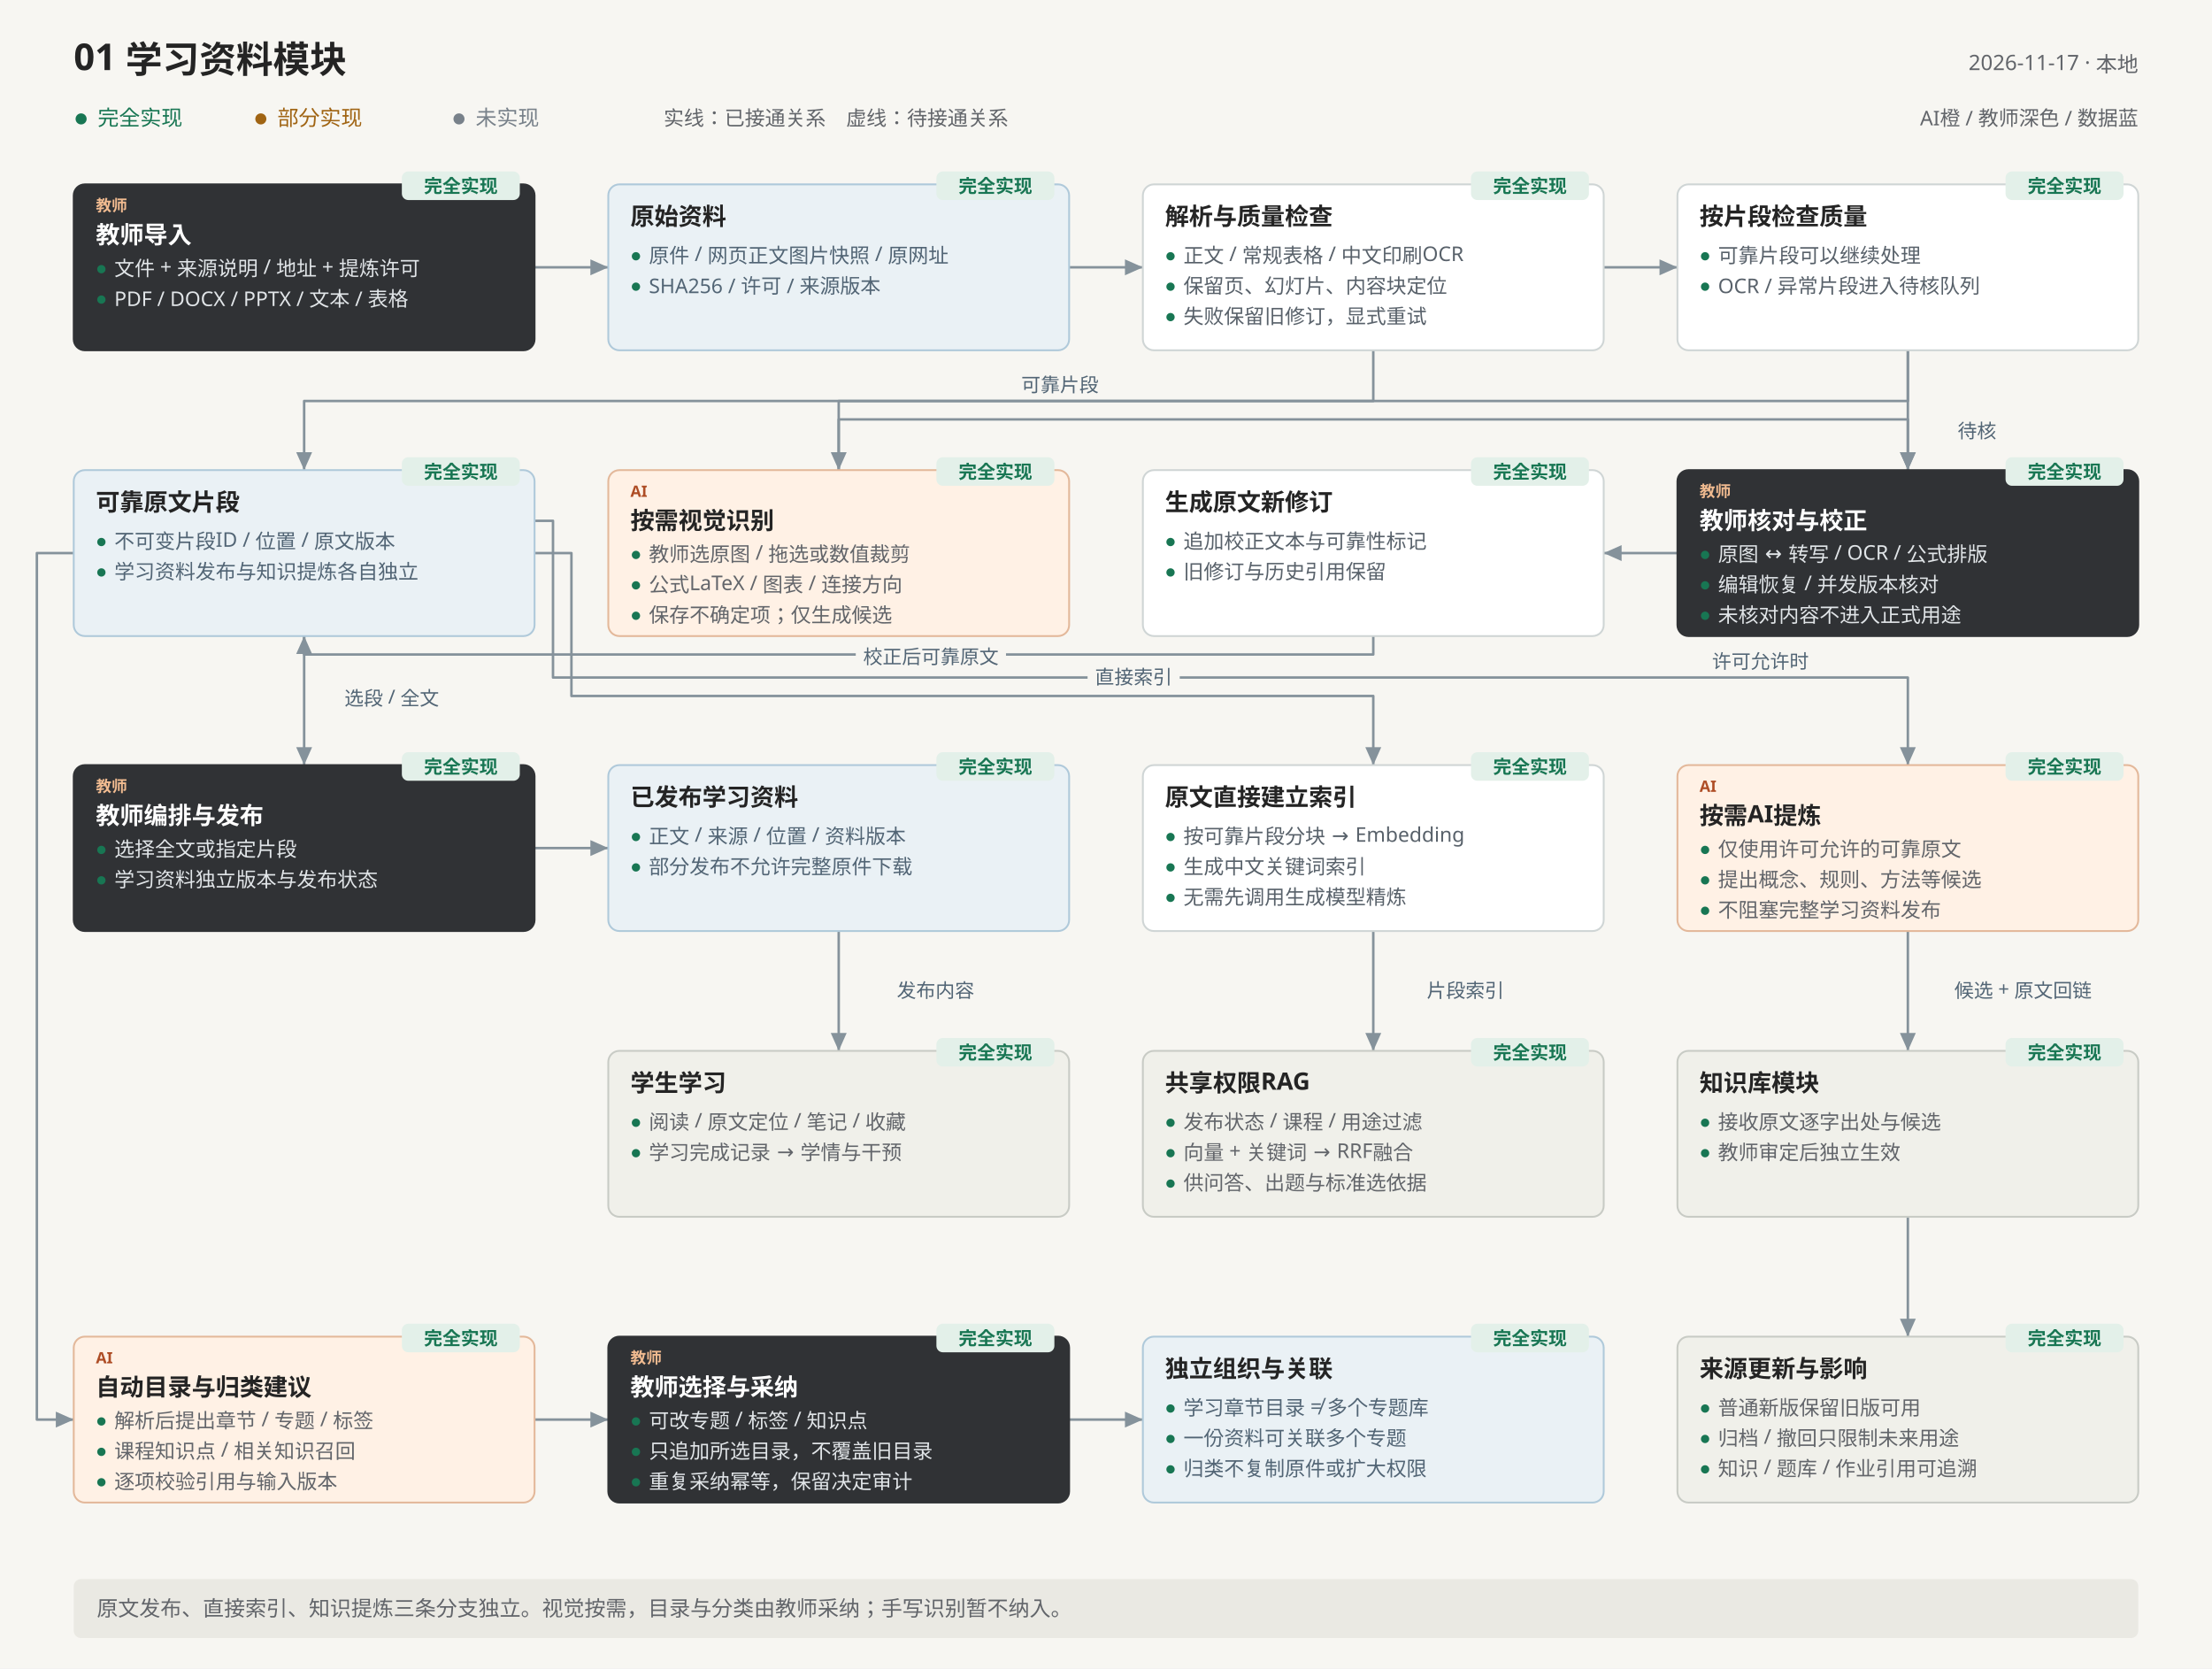
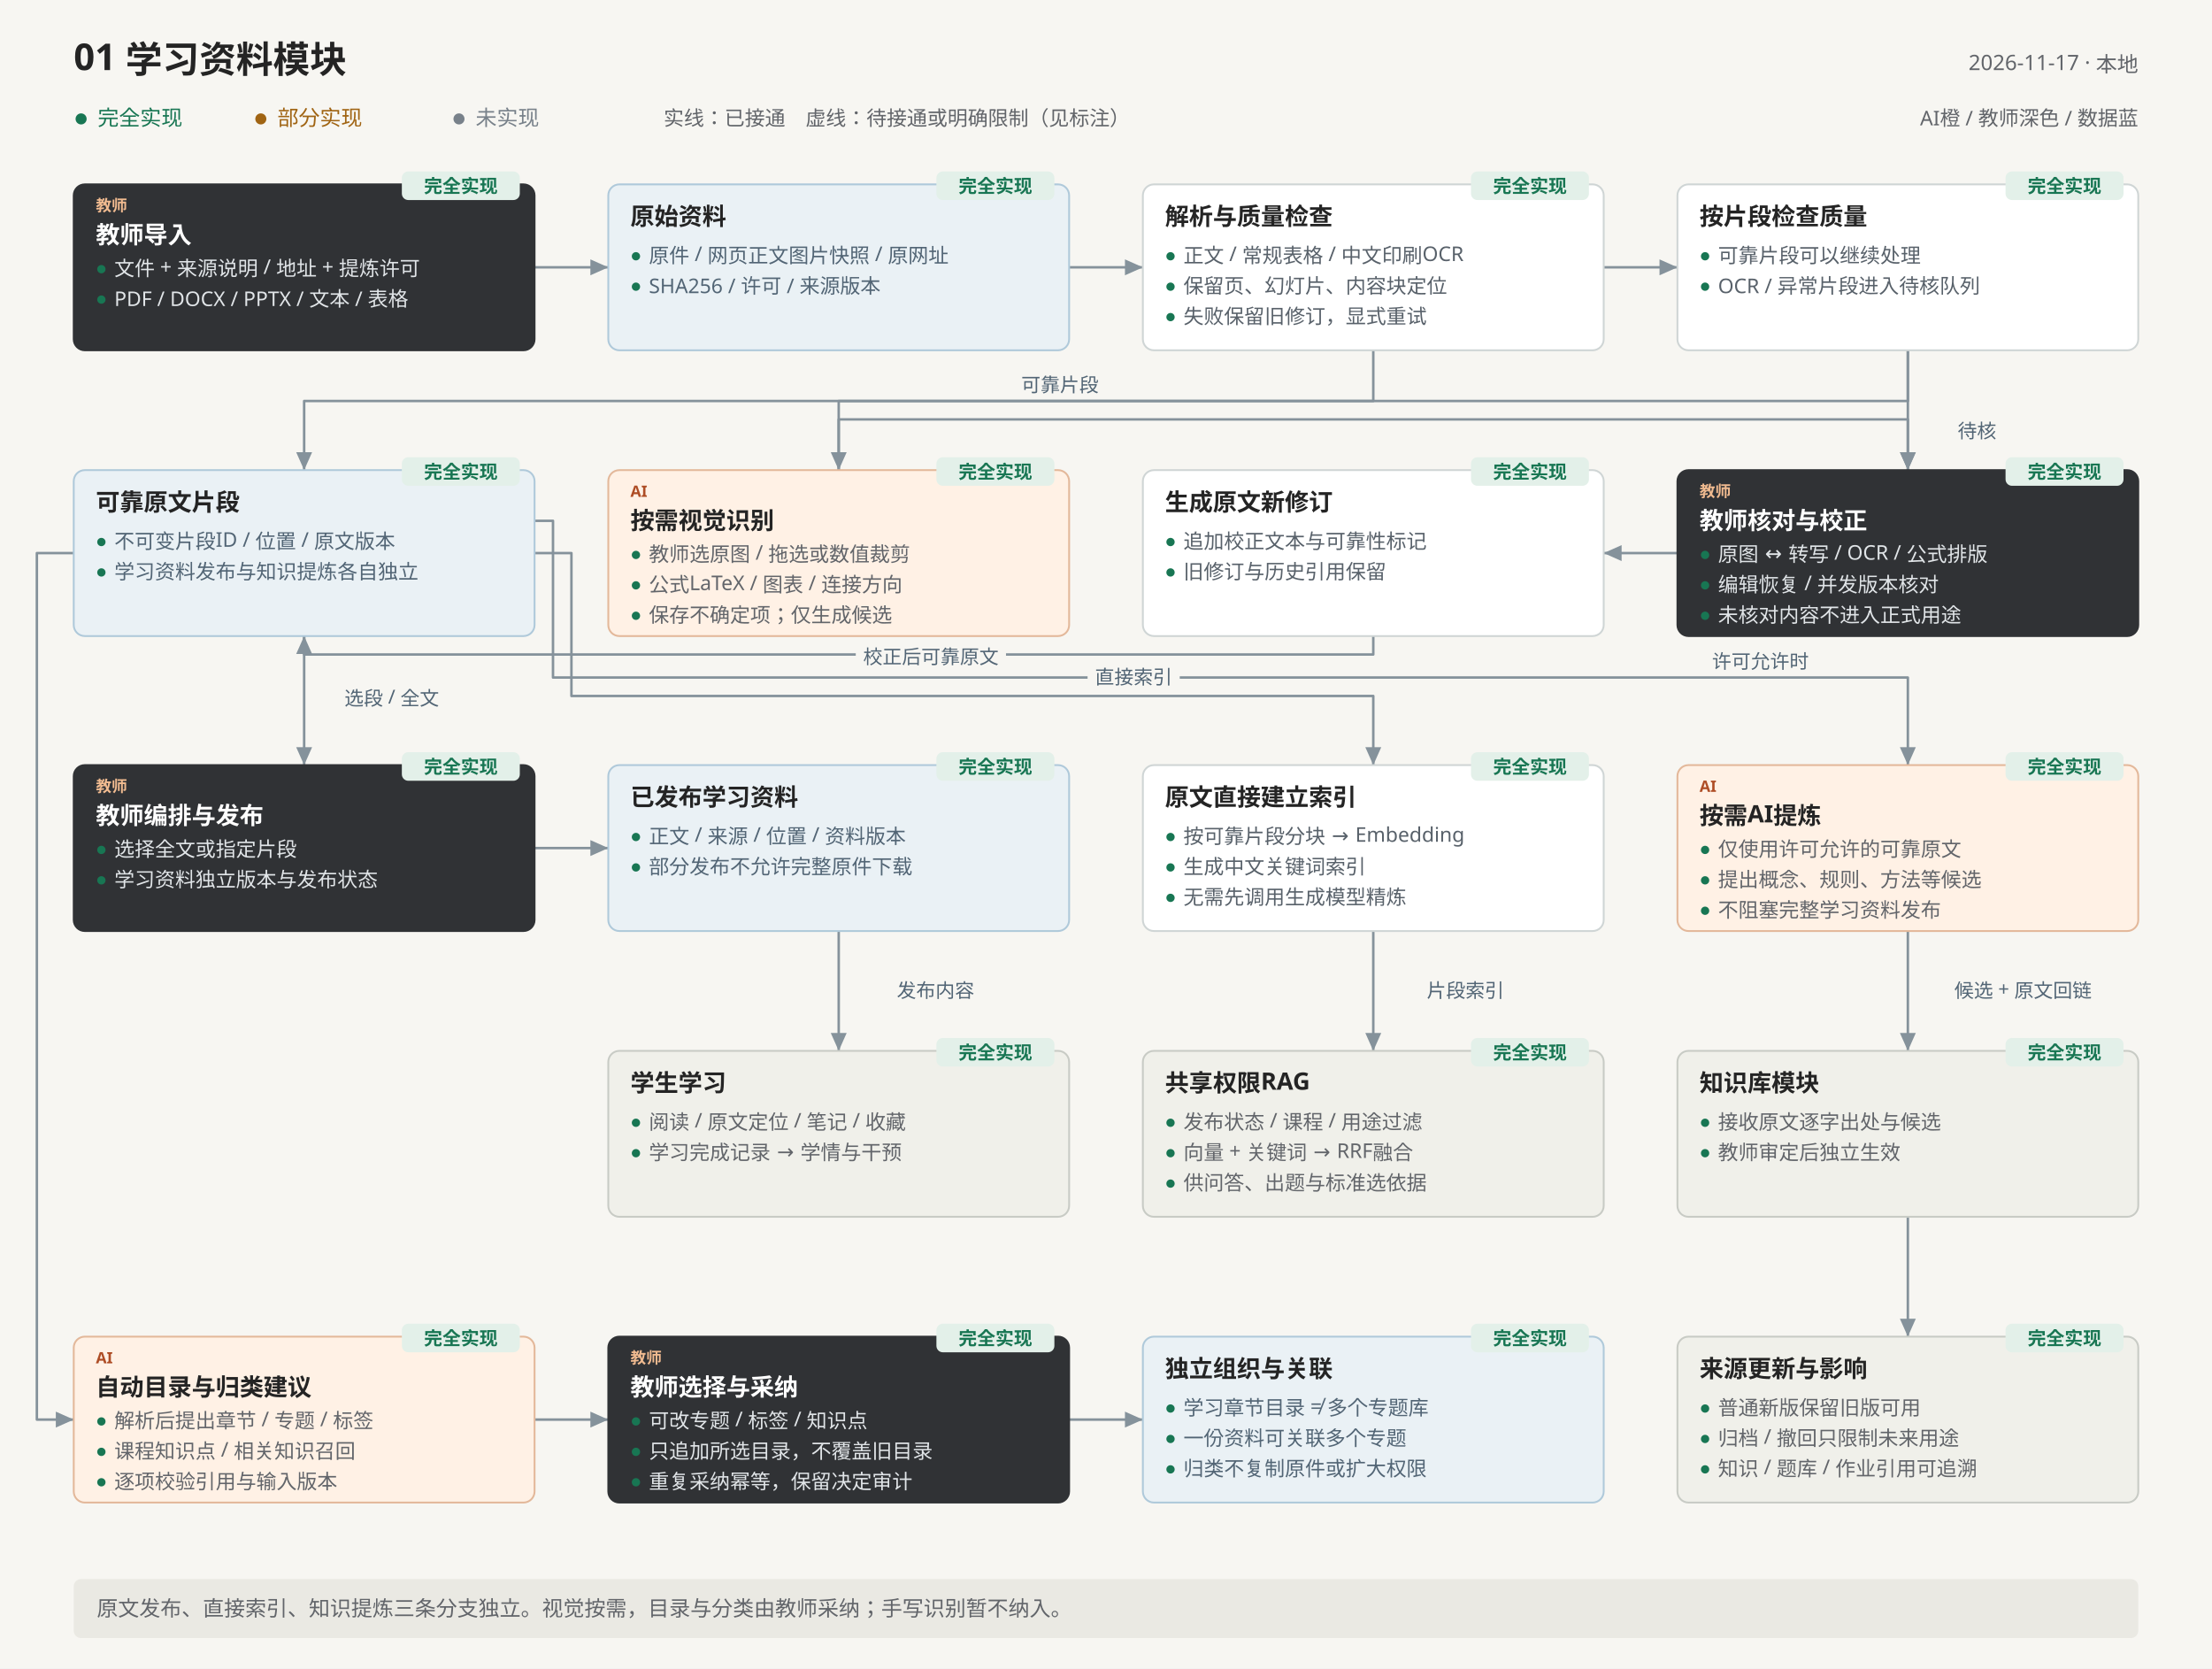
<svg xmlns="http://www.w3.org/2000/svg" width="2400" height="1810" viewBox="0 0 2400 1810" role="img" aria-label="01  学习资料模块">
  <defs>
    <marker id="01-done" viewBox="0 0 10 10" refX="9" refY="5" markerWidth="8" markerHeight="8" orient="auto-start-reverse">
      <path d="M 0 1 L 9 5 L 0 9 Z" fill="#85929B" />
    </marker>
    <marker id="01-planned" viewBox="0 0 10 10" refX="9" refY="5" markerWidth="8" markerHeight="8" orient="auto-start-reverse">
      <path d="M 0 1 L 9 5 L 0 9 Z" fill="#78818A" />
    </marker>
  </defs>
  <g font-family="Microsoft YaHei, sans-serif">
    <rect x="0" y="0" width="2400" height="1810" fill="#F7F6F2" stroke="none" rx="0" />
    <text x="80" y="76" font-size="40" fill="#242424" font-weight="600">01  学习资料模块</text>
    <text x="2320" y="76" font-size="23" fill="#62656A" text-anchor="end">2026-11-17 · 本地</text>
    <circle cx="88" cy="129" r="6" fill="#187653" />
    <text x="106" y="136" font-size="23" fill="#187653">完全实现</text>
    <circle cx="283" cy="129" r="6" fill="#A06413" />
    <text x="301" y="136" font-size="23" fill="#A06413">部分实现</text>
    <circle cx="498" cy="129" r="6" fill="#78818A" />
    <text x="516" y="136" font-size="23" fill="#78818A">未实现</text>
-     <text x="720" y="136" font-size="22" fill="#62656A">实线：已接通关系　虚线：待接通关系</text>
+     <text x="720" y="136" font-size="22" fill="#62656A">实线：已接通　虚线：待接通或明确限制（见标注）</text>
    <text x="2320" y="136" font-size="22" fill="#62656A" text-anchor="end">AI橙 / 教师深色 / 数据蓝</text>
    <g class="links">
      <g class="edge" data-from="parse" data-to="vision" data-status="done">
        <path d="M 1490 380 L 1490 435 L 910 435 L 910 510" fill="none" stroke="#85929B" stroke-width="2.7" stroke-linejoin="round" marker-end="url(#01-done)" />
      </g>
      <g class="edge" data-from="vision" data-to="review" data-status="done">
        <path d="M 910 510 L 910 455 L 2070 455 L 2070 510" fill="none" stroke="#85929B" stroke-width="2.7" stroke-linejoin="round" marker-end="url(#01-done)" />
      </g>
      <g class="edge" data-from="ready" data-to="suggest" data-status="done">
        <path d="M 80 600 L 40 600 L 40 1540 L 80 1540" fill="none" stroke="#85929B" stroke-width="2.7" stroke-linejoin="round" marker-end="url(#01-done)" />
      </g>
      <g class="edge" data-from="suggest" data-to="adopt" data-status="done">
        <path d="M 580 1540 L 660 1540" fill="none" stroke="#85929B" stroke-width="2.7" stroke-linejoin="round" marker-end="url(#01-done)" />
      </g>
      <g class="edge" data-from="adopt" data-to="topics" data-status="done">
        <path d="M 1160 1540 L 1240 1540" fill="none" stroke="#85929B" stroke-width="2.7" stroke-linejoin="round" marker-end="url(#01-done)" />
      </g>
      <g class="edge" data-from="knowledge" data-to="impact" data-status="done">
        <path d="M 2070 1320 L 2070 1450" fill="none" stroke="#85929B" stroke-width="2.7" stroke-linejoin="round" marker-end="url(#01-done)" />
      </g>
      <g class="edge" data-from="input" data-to="source" data-status="done">
        <path d="M 580 290 L 660 290" fill="none" stroke="#85929B" stroke-width="2.7" stroke-linejoin="round" marker-end="url(#01-done)" />
      </g>
      <g class="edge" data-from="source" data-to="parse" data-status="done">
        <path d="M 1160 290 L 1240 290" fill="none" stroke="#85929B" stroke-width="2.7" stroke-linejoin="round" marker-end="url(#01-done)" />
      </g>
      <g class="edge" data-from="parse" data-to="gate" data-status="done">
        <path d="M 1740 290 L 1820 290" fill="none" stroke="#85929B" stroke-width="2.7" stroke-linejoin="round" marker-end="url(#01-done)" />
      </g>
      <g class="edge" data-from="gate" data-to="ready" data-status="done">
        <path d="M 2070 380 L 2070 435 L 330 435 L 330 510" fill="none" stroke="#85929B" stroke-width="2.7" stroke-linejoin="round" marker-end="url(#01-done)" />
      </g>
      <g class="edge" data-from="gate" data-to="review" data-status="done">
        <path d="M 2070 380 L 2070 510" fill="none" stroke="#85929B" stroke-width="2.7" stroke-linejoin="round" marker-end="url(#01-done)" />
      </g>
      <g class="edge" data-from="review" data-to="revision" data-status="done">
        <path d="M 1820 600 L 1740 600" fill="none" stroke="#85929B" stroke-width="2.7" stroke-linejoin="round" marker-end="url(#01-done)" />
      </g>
      <g class="edge" data-from="revision" data-to="ready" data-status="done">
        <path d="M 1490 690 L 1490 710 L 330 710 L 330 690" fill="none" stroke="#85929B" stroke-width="2.7" stroke-linejoin="round" marker-end="url(#01-done)" />
      </g>
      <g class="edge" data-from="ready" data-to="publish" data-status="done">
        <path d="M 330 690 L 330 830" fill="none" stroke="#85929B" stroke-width="2.7" stroke-linejoin="round" marker-end="url(#01-done)" />
      </g>
      <g class="edge" data-from="ready" data-to="index" data-status="done">
        <path d="M 580 600 L 620 600 L 620 755 L 1490 755 L 1490 830" fill="none" stroke="#85929B" stroke-width="2.7" stroke-linejoin="round" marker-end="url(#01-done)" />
      </g>
      <g class="edge" data-from="ready" data-to="extract" data-status="done">
        <path d="M 580 565 L 600 565 L 600 735 L 2070 735 L 2070 830" fill="none" stroke="#85929B" stroke-width="2.7" stroke-linejoin="round" marker-end="url(#01-done)" />
      </g>
      <g class="edge" data-from="publish" data-to="material" data-status="done">
        <path d="M 580 920 L 660 920" fill="none" stroke="#85929B" stroke-width="2.7" stroke-linejoin="round" marker-end="url(#01-done)" />
      </g>
      <g class="edge" data-from="material" data-to="student" data-status="done">
        <path d="M 910 1010 L 910 1140" fill="none" stroke="#85929B" stroke-width="2.7" stroke-linejoin="round" marker-end="url(#01-done)" />
      </g>
      <g class="edge" data-from="index" data-to="rag" data-status="done">
        <path d="M 1490 1010 L 1490 1140" fill="none" stroke="#85929B" stroke-width="2.7" stroke-linejoin="round" marker-end="url(#01-done)" />
      </g>
      <g class="edge" data-from="extract" data-to="knowledge" data-status="done">
        <path d="M 2070 1010 L 2070 1140" fill="none" stroke="#85929B" stroke-width="2.7" stroke-linejoin="round" marker-end="url(#01-done)" />
      </g>
    </g>
    <g class="nodes">
      <g class="node" data-node="input" role="button" tabindex="0" aria-label="教师导入" data-status="done">
        <rect x="80" y="200" width="500" height="180" fill="#303235" stroke="#303235" rx="12" stroke-width="2" />
        <rect x="436" y="186" width="128" height="31" fill="#E3F0E9" stroke="none" rx="7" />
        <text x="500" y="209" font-size="20" fill="#187653" text-anchor="middle" font-weight="600">完全实现</text>
        <text x="104" y="229" font-size="17" fill="#F1BB90" font-weight="600">教师</text>
        <text x="104" y="264" font-size="26" fill="#FFFFFF" font-weight="600">教师导入</text>
        <circle cx="110" cy="292" r="4.5" fill="#187653" data-item-status="done" />
        <text x="124" y="299" font-size="22" fill="#E1E5E8">文件 + 来源说明 / 地址 + 提炼许可</text>
        <circle cx="110" cy="325" r="4.5" fill="#187653" data-item-status="done" />
        <text x="124" y="332" font-size="22" fill="#E1E5E8">PDF / DOCX / PPTX / 文本 / 表格</text>
      </g>
      <g class="node" data-node="source" role="button" tabindex="0" aria-label="原始资料" data-status="done">
        <rect x="660" y="200" width="500" height="180" fill="#EAF1F5" stroke="#AFC9DA" rx="12" stroke-width="2" />
        <rect x="1016" y="186" width="128" height="31" fill="#E3F0E9" stroke="none" rx="7" />
        <text x="1080" y="209" font-size="20" fill="#187653" text-anchor="middle" font-weight="600">完全实现</text>
        <text x="684" y="244" font-size="26" fill="#242424" font-weight="600">原始资料</text>
        <circle cx="690" cy="278" r="4.5" fill="#187653" data-item-status="done" />
        <text x="704" y="285" font-size="22" fill="#526575">原件 / 网页正文图片快照 / 原网址</text>
        <circle cx="690" cy="311" r="4.5" fill="#187653" data-item-status="done" />
        <text x="704" y="318" font-size="22" fill="#526575">SHA256 / 许可 / 来源版本</text>
      </g>
      <g class="node" data-node="parse" role="button" tabindex="0" aria-label="解析与质量检查" data-status="done">
        <rect x="1240" y="200" width="500" height="180" fill="#FFFFFF" stroke="#CFD5D5" rx="12" stroke-width="2" />
        <rect x="1596" y="186" width="128" height="31" fill="#E3F0E9" stroke="none" rx="7" />
        <text x="1660" y="209" font-size="20" fill="#187653" text-anchor="middle" font-weight="600">完全实现</text>
        <text x="1264" y="244" font-size="26" fill="#242424" font-weight="600">解析与质量检查</text>
        <circle cx="1270" cy="278" r="4.5" fill="#187653" data-item-status="done" />
        <text x="1284" y="285" font-size="22" fill="#58616A">正文 / 常规表格 / 中文印刷OCR</text>
        <circle cx="1270" cy="311" r="4.5" fill="#187653" data-item-status="done" />
        <text x="1284" y="318" font-size="22" fill="#58616A">保留页、幻灯片、内容块定位</text>
        <circle cx="1270" cy="344" r="4.5" fill="#187653" data-item-status="done" />
        <text x="1284" y="351" font-size="22" fill="#58616A">失败保留旧修订，显式重试</text>
      </g>
      <g class="node" data-node="gate" role="button" tabindex="0" aria-label="按片段检查质量" data-status="done">
        <rect x="1820" y="200" width="500" height="180" fill="#FFFFFF" stroke="#CFD5D5" rx="12" stroke-width="2" />
        <rect x="2176" y="186" width="128" height="31" fill="#E3F0E9" stroke="none" rx="7" />
        <text x="2240" y="209" font-size="20" fill="#187653" text-anchor="middle" font-weight="600">完全实现</text>
        <text x="1844" y="244" font-size="26" fill="#242424" font-weight="600">按片段检查质量</text>
        <circle cx="1850" cy="278" r="4.5" fill="#187653" data-item-status="done" />
        <text x="1864" y="285" font-size="22" fill="#58616A">可靠片段可以继续处理</text>
        <circle cx="1850" cy="311" r="4.5" fill="#187653" data-item-status="done" />
        <text x="1864" y="318" font-size="22" fill="#58616A">OCR / 异常片段进入待核队列</text>
      </g>
      <g class="node" data-node="ready" role="button" tabindex="0" aria-label="可靠原文片段" data-status="done">
        <rect x="80" y="510" width="500" height="180" fill="#EAF1F5" stroke="#AFC9DA" rx="12" stroke-width="2" />
        <rect x="436" y="496" width="128" height="31" fill="#E3F0E9" stroke="none" rx="7" />
        <text x="500" y="519" font-size="20" fill="#187653" text-anchor="middle" font-weight="600">完全实现</text>
        <text x="104" y="554" font-size="26" fill="#242424" font-weight="600">可靠原文片段</text>
        <circle cx="110" cy="588" r="4.5" fill="#187653" data-item-status="done" />
        <text x="124" y="595" font-size="22" fill="#526575">不可变片段ID / 位置 / 原文版本</text>
        <circle cx="110" cy="621" r="4.5" fill="#187653" data-item-status="done" />
        <text x="124" y="628" font-size="22" fill="#526575">学习资料发布与知识提炼各自独立</text>
      </g>
      <g class="node" data-node="vision" role="button" tabindex="0" aria-label="按需视觉识别" data-status="done">
        <rect x="660" y="510" width="500" height="180" fill="#FFF1E5" stroke="#E3B89A" rx="12" stroke-width="2" />
        <rect x="1016" y="496" width="128" height="31" fill="#E3F0E9" stroke="none" rx="7" />
        <text x="1080" y="519" font-size="20" fill="#187653" text-anchor="middle" font-weight="600">完全实现</text>
        <text x="684" y="539" font-size="17" fill="#AE4D25" font-weight="600">AI</text>
        <text x="684" y="574" font-size="26" fill="#242424" font-weight="600">按需视觉识别</text>
        <circle cx="690" cy="602" r="4.5" fill="#187653" data-item-status="done" />
        <text x="704" y="609" font-size="22" fill="#62656A">教师选原图 / 拖选或数值裁剪</text>
        <circle cx="690" cy="635" r="4.5" fill="#187653" data-item-status="done" />
        <text x="704" y="642" font-size="22" fill="#62656A">公式LaTeX / 图表 / 连接方向</text>
        <circle cx="690" cy="668" r="4.5" fill="#187653" data-item-status="done" />
        <text x="704" y="675" font-size="22" fill="#62656A">保存不确定项；仅生成候选</text>
      </g>
      <g class="node" data-node="revision" role="button" tabindex="0" aria-label="生成原文新修订" data-status="done">
        <rect x="1240" y="510" width="500" height="180" fill="#FFFFFF" stroke="#CFD5D5" rx="12" stroke-width="2" />
        <rect x="1596" y="496" width="128" height="31" fill="#E3F0E9" stroke="none" rx="7" />
        <text x="1660" y="519" font-size="20" fill="#187653" text-anchor="middle" font-weight="600">完全实现</text>
        <text x="1264" y="554" font-size="26" fill="#242424" font-weight="600">生成原文新修订</text>
        <circle cx="1270" cy="588" r="4.5" fill="#187653" data-item-status="done" />
        <text x="1284" y="595" font-size="22" fill="#58616A">追加校正文本与可靠性标记</text>
        <circle cx="1270" cy="621" r="4.5" fill="#187653" data-item-status="done" />
        <text x="1284" y="628" font-size="22" fill="#58616A">旧修订与历史引用保留</text>
      </g>
      <g class="node" data-node="review" role="button" tabindex="0" aria-label="教师核对与校正" data-status="done">
        <rect x="1820" y="510" width="500" height="180" fill="#303235" stroke="#303235" rx="12" stroke-width="2" />
        <rect x="2176" y="496" width="128" height="31" fill="#E3F0E9" stroke="none" rx="7" />
        <text x="2240" y="519" font-size="20" fill="#187653" text-anchor="middle" font-weight="600">完全实现</text>
        <text x="1844" y="539" font-size="17" fill="#F1BB90" font-weight="600">教师</text>
        <text x="1844" y="574" font-size="26" fill="#FFFFFF" font-weight="600">教师核对与校正</text>
        <circle cx="1850" cy="602" r="4.5" fill="#187653" data-item-status="done" />
        <text x="1864" y="609" font-size="22" fill="#E1E5E8">原图 ↔ 转写 / OCR / 公式排版</text>
        <circle cx="1850" cy="635" r="4.5" fill="#187653" data-item-status="done" />
        <text x="1864" y="642" font-size="22" fill="#E1E5E8">编辑恢复 / 并发版本核对</text>
        <circle cx="1850" cy="668" r="4.5" fill="#187653" data-item-status="done" />
        <text x="1864" y="675" font-size="22" fill="#E1E5E8">未核对内容不进入正式用途</text>
      </g>
      <g class="node" data-node="publish" role="button" tabindex="0" aria-label="教师编排与发布" data-status="done">
        <rect x="80" y="830" width="500" height="180" fill="#303235" stroke="#303235" rx="12" stroke-width="2" />
        <rect x="436" y="816" width="128" height="31" fill="#E3F0E9" stroke="none" rx="7" />
        <text x="500" y="839" font-size="20" fill="#187653" text-anchor="middle" font-weight="600">完全实现</text>
        <text x="104" y="859" font-size="17" fill="#F1BB90" font-weight="600">教师</text>
        <text x="104" y="894" font-size="26" fill="#FFFFFF" font-weight="600">教师编排与发布</text>
        <circle cx="110" cy="922" r="4.5" fill="#187653" data-item-status="done" />
        <text x="124" y="929" font-size="22" fill="#E1E5E8">选择全文或指定片段</text>
        <circle cx="110" cy="955" r="4.5" fill="#187653" data-item-status="done" />
        <text x="124" y="962" font-size="22" fill="#E1E5E8">学习资料独立版本与发布状态</text>
      </g>
      <g class="node" data-node="material" role="button" tabindex="0" aria-label="已发布学习资料" data-status="done">
        <rect x="660" y="830" width="500" height="180" fill="#EAF1F5" stroke="#AFC9DA" rx="12" stroke-width="2" />
        <rect x="1016" y="816" width="128" height="31" fill="#E3F0E9" stroke="none" rx="7" />
        <text x="1080" y="839" font-size="20" fill="#187653" text-anchor="middle" font-weight="600">完全实现</text>
        <text x="684" y="874" font-size="26" fill="#242424" font-weight="600">已发布学习资料</text>
        <circle cx="690" cy="908" r="4.5" fill="#187653" data-item-status="done" />
        <text x="704" y="915" font-size="22" fill="#526575">正文 / 来源 / 位置 / 资料版本</text>
        <circle cx="690" cy="941" r="4.5" fill="#187653" data-item-status="done" />
        <text x="704" y="948" font-size="22" fill="#526575">部分发布不允许完整原件下载</text>
      </g>
      <g class="node" data-node="index" role="button" tabindex="0" aria-label="原文直接建立索引" data-status="done">
        <rect x="1240" y="830" width="500" height="180" fill="#FFFFFF" stroke="#CFD5D5" rx="12" stroke-width="2" />
        <rect x="1596" y="816" width="128" height="31" fill="#E3F0E9" stroke="none" rx="7" />
        <text x="1660" y="839" font-size="20" fill="#187653" text-anchor="middle" font-weight="600">完全实现</text>
        <text x="1264" y="874" font-size="26" fill="#242424" font-weight="600">原文直接建立索引</text>
        <circle cx="1270" cy="908" r="4.5" fill="#187653" data-item-status="done" />
        <text x="1284" y="915" font-size="22" fill="#58616A">按可靠片段分块 → Embedding</text>
        <circle cx="1270" cy="941" r="4.5" fill="#187653" data-item-status="done" />
        <text x="1284" y="948" font-size="22" fill="#58616A">生成中文关键词索引</text>
        <circle cx="1270" cy="974" r="4.5" fill="#187653" data-item-status="done" />
        <text x="1284" y="981" font-size="22" fill="#58616A">无需先调用生成模型精炼</text>
      </g>
      <g class="node" data-node="extract" role="button" tabindex="0" aria-label="按需AI提炼" data-status="done">
        <rect x="1820" y="830" width="500" height="180" fill="#FFF1E5" stroke="#E3B89A" rx="12" stroke-width="2" />
        <rect x="2176" y="816" width="128" height="31" fill="#E3F0E9" stroke="none" rx="7" />
        <text x="2240" y="839" font-size="20" fill="#187653" text-anchor="middle" font-weight="600">完全实现</text>
        <text x="1844" y="859" font-size="17" fill="#AE4D25" font-weight="600">AI</text>
        <text x="1844" y="894" font-size="26" fill="#242424" font-weight="600">按需AI提炼</text>
        <circle cx="1850" cy="922" r="4.5" fill="#187653" data-item-status="done" />
        <text x="1864" y="929" font-size="22" fill="#62656A">仅使用许可允许的可靠原文</text>
        <circle cx="1850" cy="955" r="4.5" fill="#187653" data-item-status="done" />
        <text x="1864" y="962" font-size="22" fill="#62656A">提出概念、规则、方法等候选</text>
        <circle cx="1850" cy="988" r="4.5" fill="#187653" data-item-status="done" />
        <text x="1864" y="995" font-size="22" fill="#62656A">不阻塞完整学习资料发布</text>
      </g>
      <g class="node" data-node="student" role="button" tabindex="0" aria-label="学生学习" data-status="done">
        <rect x="660" y="1140" width="500" height="180" fill="#F0F0EA" stroke="#C8CBC5" rx="12" stroke-width="2" />
        <rect x="1016" y="1126" width="128" height="31" fill="#E3F0E9" stroke="none" rx="7" />
        <text x="1080" y="1149" font-size="20" fill="#187653" text-anchor="middle" font-weight="600">完全实现</text>
        <text x="684" y="1184" font-size="26" fill="#242424" font-weight="600">学生学习</text>
        <circle cx="690" cy="1218" r="4.5" fill="#187653" data-item-status="done" />
        <text x="704" y="1225" font-size="22" fill="#62656A">阅读 / 原文定位 / 笔记 / 收藏</text>
        <circle cx="690" cy="1251" r="4.5" fill="#187653" data-item-status="done" />
        <text x="704" y="1258" font-size="22" fill="#62656A">学习完成记录 → 学情与干预</text>
      </g>
      <g class="node" data-node="rag" role="button" tabindex="0" aria-label="共享权限RAG" data-status="done">
        <rect x="1240" y="1140" width="500" height="180" fill="#F0F0EA" stroke="#C8CBC5" rx="12" stroke-width="2" />
        <rect x="1596" y="1126" width="128" height="31" fill="#E3F0E9" stroke="none" rx="7" />
        <text x="1660" y="1149" font-size="20" fill="#187653" text-anchor="middle" font-weight="600">完全实现</text>
        <text x="1264" y="1184" font-size="26" fill="#242424" font-weight="600">共享权限RAG</text>
        <circle cx="1270" cy="1218" r="4.5" fill="#187653" data-item-status="done" />
        <text x="1284" y="1225" font-size="22" fill="#62656A">发布状态 / 课程 / 用途过滤</text>
        <circle cx="1270" cy="1251" r="4.5" fill="#187653" data-item-status="done" />
        <text x="1284" y="1258" font-size="22" fill="#62656A">向量 + 关键词 → RRF融合</text>
        <circle cx="1270" cy="1284" r="4.5" fill="#187653" data-item-status="done" />
        <text x="1284" y="1291" font-size="22" fill="#62656A">供问答、出题与标准选依据</text>
      </g>
      <g class="node" data-node="knowledge" role="button" tabindex="0" aria-label="知识库模块" data-status="done">
        <rect x="1820" y="1140" width="500" height="180" fill="#F0F0EA" stroke="#C8CBC5" rx="12" stroke-width="2" />
        <rect x="2176" y="1126" width="128" height="31" fill="#E3F0E9" stroke="none" rx="7" />
        <text x="2240" y="1149" font-size="20" fill="#187653" text-anchor="middle" font-weight="600">完全实现</text>
        <text x="1844" y="1184" font-size="26" fill="#242424" font-weight="600">知识库模块</text>
        <circle cx="1850" cy="1218" r="4.5" fill="#187653" data-item-status="done" />
        <text x="1864" y="1225" font-size="22" fill="#62656A">接收原文逐字出处与候选</text>
        <circle cx="1850" cy="1251" r="4.5" fill="#187653" data-item-status="done" />
        <text x="1864" y="1258" font-size="22" fill="#62656A">教师审定后独立生效</text>
      </g>
      <g class="node" data-node="suggest" role="button" tabindex="0" aria-label="自动目录与归类建议" data-status="done">
        <rect x="80" y="1450" width="500" height="180" fill="#FFF1E5" stroke="#E3B89A" rx="12" stroke-width="2" />
        <rect x="436" y="1436" width="128" height="31" fill="#E3F0E9" stroke="none" rx="7" />
        <text x="500" y="1459" font-size="20" fill="#187653" text-anchor="middle" font-weight="600">完全实现</text>
        <text x="104" y="1479" font-size="17" fill="#AE4D25" font-weight="600">AI</text>
        <text x="104" y="1514" font-size="26" fill="#242424" font-weight="600">自动目录与归类建议</text>
        <circle cx="110" cy="1542" r="4.5" fill="#187653" data-item-status="done" />
        <text x="124" y="1549" font-size="22" fill="#62656A">解析后提出章节 / 专题 / 标签</text>
        <circle cx="110" cy="1575" r="4.5" fill="#187653" data-item-status="done" />
        <text x="124" y="1582" font-size="22" fill="#62656A">课程知识点 / 相关知识召回</text>
        <circle cx="110" cy="1608" r="4.5" fill="#187653" data-item-status="done" />
        <text x="124" y="1615" font-size="22" fill="#62656A">逐项校验引用与输入版本</text>
      </g>
      <g class="node" data-node="adopt" role="button" tabindex="0" aria-label="教师选择与采纳" data-status="done">
        <rect x="660" y="1450" width="500" height="180" fill="#303235" stroke="#303235" rx="12" stroke-width="2" />
        <rect x="1016" y="1436" width="128" height="31" fill="#E3F0E9" stroke="none" rx="7" />
        <text x="1080" y="1459" font-size="20" fill="#187653" text-anchor="middle" font-weight="600">完全实现</text>
        <text x="684" y="1479" font-size="17" fill="#F1BB90" font-weight="600">教师</text>
        <text x="684" y="1514" font-size="26" fill="#FFFFFF" font-weight="600">教师选择与采纳</text>
        <circle cx="690" cy="1542" r="4.5" fill="#187653" data-item-status="done" />
        <text x="704" y="1549" font-size="22" fill="#E1E5E8">可改专题 / 标签 / 知识点</text>
        <circle cx="690" cy="1575" r="4.5" fill="#187653" data-item-status="done" />
        <text x="704" y="1582" font-size="22" fill="#E1E5E8">只追加所选目录，不覆盖旧目录</text>
        <circle cx="690" cy="1608" r="4.5" fill="#187653" data-item-status="done" />
        <text x="704" y="1615" font-size="22" fill="#E1E5E8">重复采纳幂等，保留决定审计</text>
      </g>
      <g class="node" data-node="topics" role="button" tabindex="0" aria-label="独立组织与关联" data-status="done">
        <rect x="1240" y="1450" width="500" height="180" fill="#EAF1F5" stroke="#AFC9DA" rx="12" stroke-width="2" />
        <rect x="1596" y="1436" width="128" height="31" fill="#E3F0E9" stroke="none" rx="7" />
        <text x="1660" y="1459" font-size="20" fill="#187653" text-anchor="middle" font-weight="600">完全实现</text>
        <text x="1264" y="1494" font-size="26" fill="#242424" font-weight="600">独立组织与关联</text>
        <circle cx="1270" cy="1528" r="4.5" fill="#187653" data-item-status="done" />
        <text x="1284" y="1535" font-size="22" fill="#526575">学习章节目录 ≠ 多个专题库</text>
        <circle cx="1270" cy="1561" r="4.5" fill="#187653" data-item-status="done" />
        <text x="1284" y="1568" font-size="22" fill="#526575">一份资料可关联多个专题</text>
        <circle cx="1270" cy="1594" r="4.5" fill="#187653" data-item-status="done" />
        <text x="1284" y="1601" font-size="22" fill="#526575">归类不复制原件或扩大权限</text>
      </g>
      <g class="node" data-node="impact" role="button" tabindex="0" aria-label="来源更新与影响" data-status="done">
        <rect x="1820" y="1450" width="500" height="180" fill="#F0F0EA" stroke="#C8CBC5" rx="12" stroke-width="2" />
        <rect x="2176" y="1436" width="128" height="31" fill="#E3F0E9" stroke="none" rx="7" />
        <text x="2240" y="1459" font-size="20" fill="#187653" text-anchor="middle" font-weight="600">完全实现</text>
        <text x="1844" y="1494" font-size="26" fill="#242424" font-weight="600">来源更新与影响</text>
        <circle cx="1850" cy="1528" r="4.5" fill="#187653" data-item-status="done" />
        <text x="1864" y="1535" font-size="22" fill="#62656A">普通新版保留旧版可用</text>
        <circle cx="1850" cy="1561" r="4.5" fill="#187653" data-item-status="done" />
        <text x="1864" y="1568" font-size="22" fill="#62656A">归档 / 撤回只限制未来用途</text>
        <circle cx="1850" cy="1594" r="4.5" fill="#187653" data-item-status="done" />
        <text x="1864" y="1601" font-size="22" fill="#62656A">知识 / 题库 / 作业引用可追溯</text>
      </g>
    </g>
    <g class="labels">
      <g class="edge-label" data-from="gate" data-to="ready" data-status="done">
        <rect x="1100.0" y="402" width="100.0" height="30" fill="#F7F6F2" stroke="none" rx="4" />
        <text x="1150" y="425" font-size="21" fill="#526575" text-anchor="middle">可靠片段</text>
      </g>
      <g class="edge-label" data-from="gate" data-to="review" data-status="done">
        <rect x="2116.0" y="452" width="58.0" height="30" fill="#F7F6F2" stroke="none" rx="4" />
        <text x="2145" y="475" font-size="21" fill="#526575" text-anchor="middle">待核</text>
      </g>
      <g class="edge-label" data-from="revision" data-to="ready" data-status="done">
        <rect x="928.5" y="697" width="163.0" height="30" fill="#F7F6F2" stroke="none" rx="4" />
        <text x="1010" y="720" font-size="21" fill="#526575" text-anchor="middle">校正后可靠原文</text>
      </g>
      <g class="edge-label" data-from="ready" data-to="publish" data-status="done">
        <rect x="364.5" y="742" width="121.0" height="30" fill="#F7F6F2" stroke="none" rx="4" />
        <text x="425" y="765" font-size="21" fill="#526575" text-anchor="middle">选段 / 全文</text>
      </g>
      <g class="edge-label" data-from="ready" data-to="index" data-status="done">
        <rect x="1180.0" y="719" width="100.0" height="30" fill="#F7F6F2" stroke="none" rx="4" />
        <text x="1230" y="742" font-size="21" fill="#526575" text-anchor="middle">直接索引</text>
      </g>
      <g class="edge-label" data-from="ready" data-to="extract" data-status="done">
        <rect x="1849.5" y="702" width="121.0" height="30" fill="#F7F6F2" stroke="none" rx="4" />
        <text x="1910" y="725" font-size="21" fill="#526575" text-anchor="middle">许可允许时</text>
      </g>
      <g class="edge-label" data-from="material" data-to="student" data-status="done">
        <rect x="965.0" y="1059" width="100.0" height="30" fill="#F7F6F2" stroke="none" rx="4" />
        <text x="1015" y="1082" font-size="21" fill="#526575" text-anchor="middle">发布内容</text>
      </g>
      <g class="edge-label" data-from="index" data-to="rag" data-status="done">
        <rect x="1540.0" y="1059" width="100.0" height="30" fill="#F7F6F2" stroke="none" rx="4" />
        <text x="1590" y="1082" font-size="21" fill="#526575" text-anchor="middle">片段索引</text>
      </g>
      <g class="edge-label" data-from="extract" data-to="knowledge" data-status="done">
        <rect x="2110.0" y="1059" width="170.0" height="30" fill="#F7F6F2" stroke="none" rx="4" />
        <text x="2195" y="1082" font-size="21" fill="#526575" text-anchor="middle">候选 + 原文回链</text>
      </g>
    </g>
    <rect x="80" y="1713" width="2240" height="64" fill="#EAE9E3" stroke="none" rx="8" />
    <text x="105" y="1753" font-size="23" fill="#62656A">原文发布、直接索引、知识提炼三条分支独立。视觉按需，目录与分类由教师采纳；手写识别暂不纳入。</text>
  </g>
</svg>
